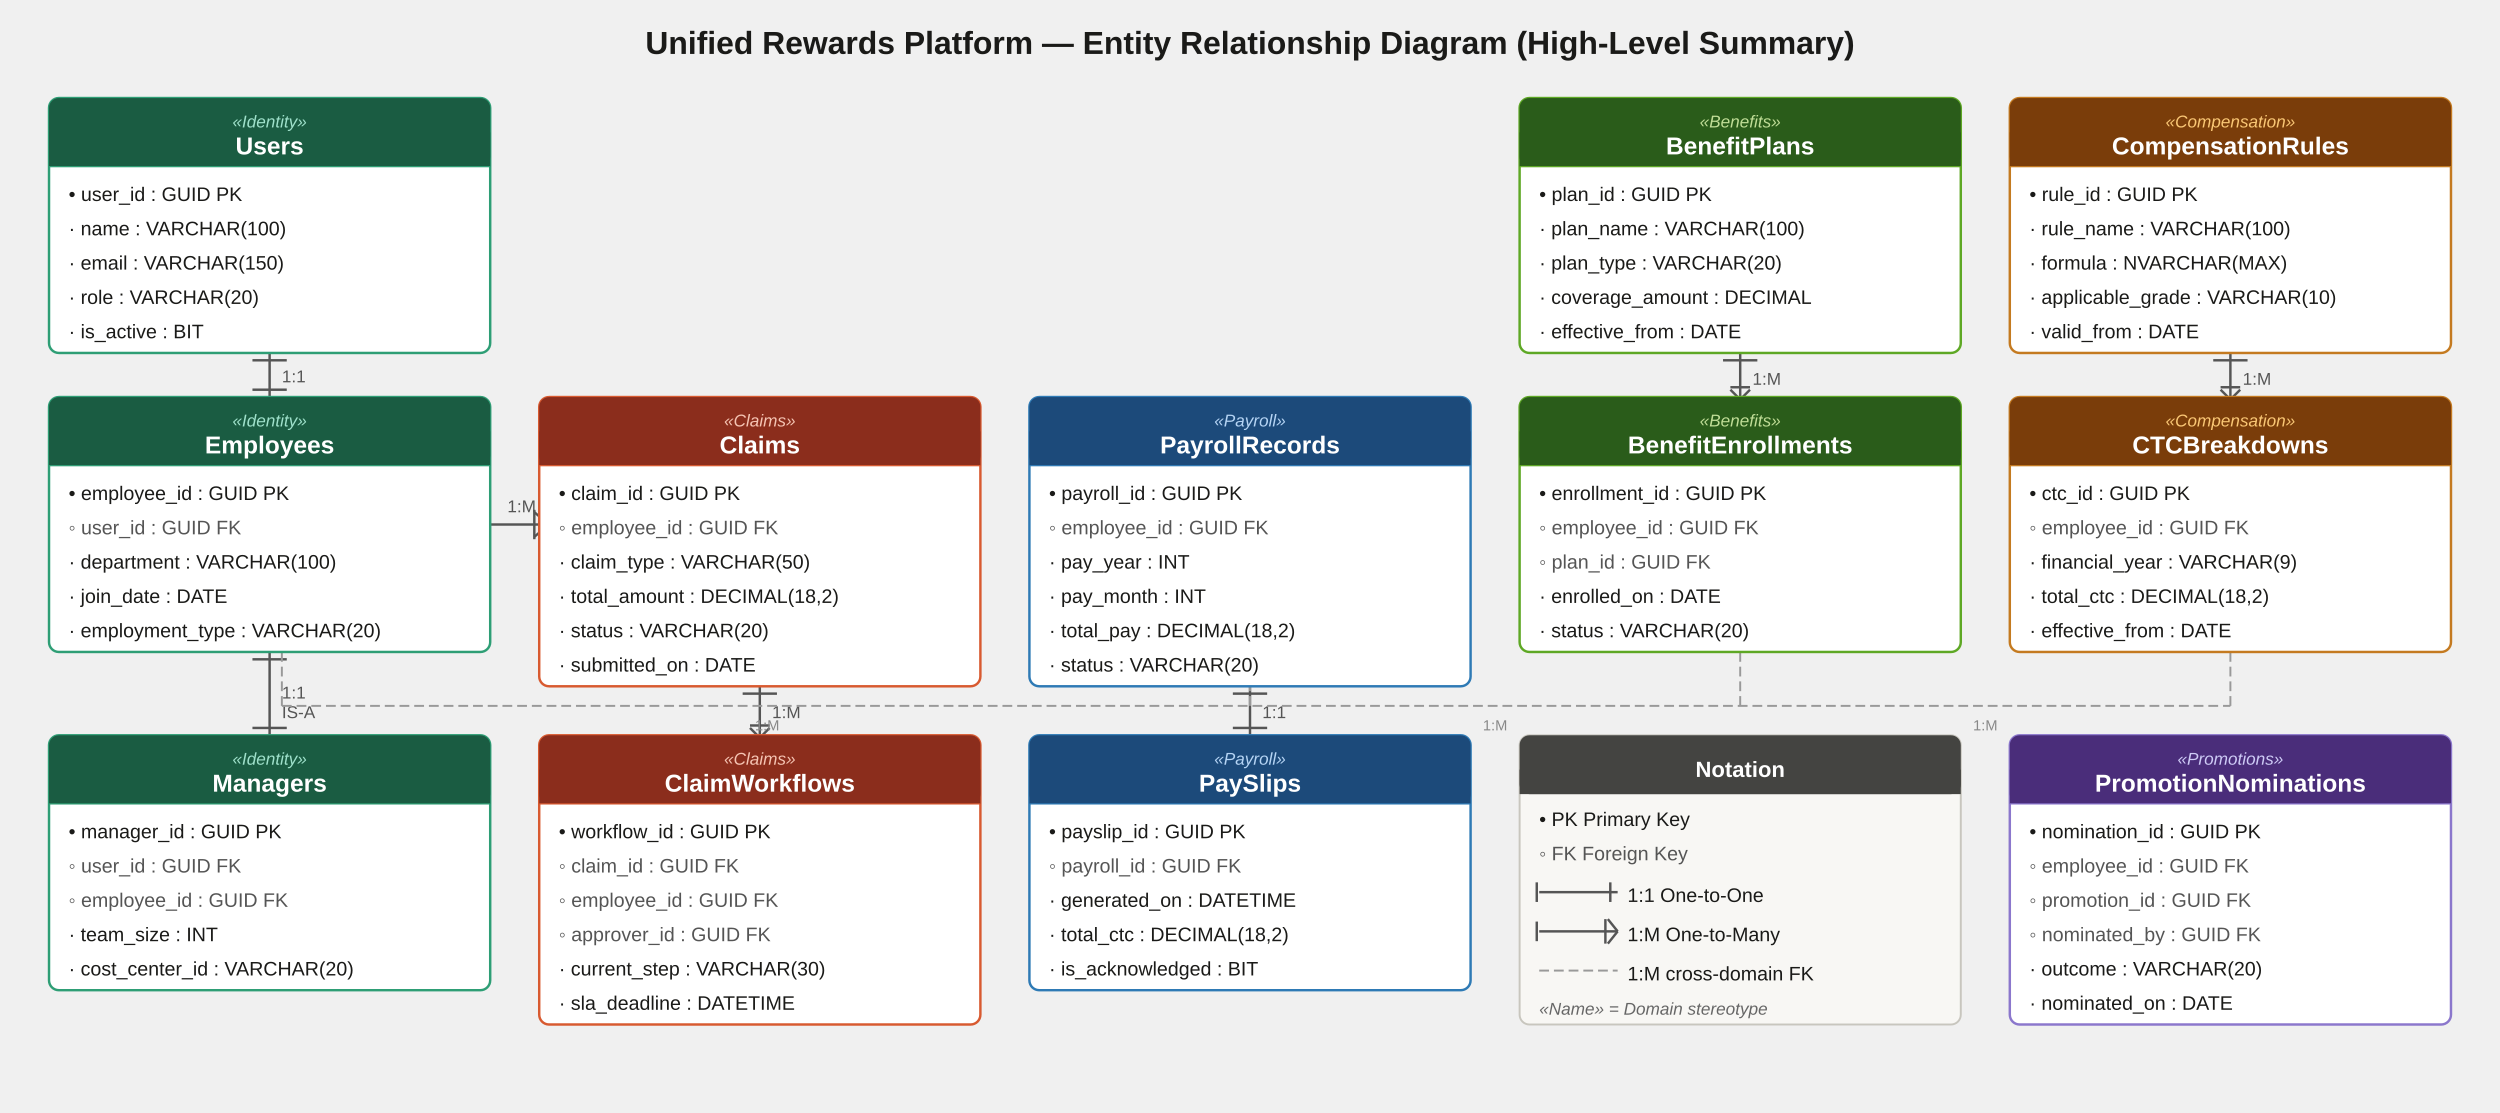
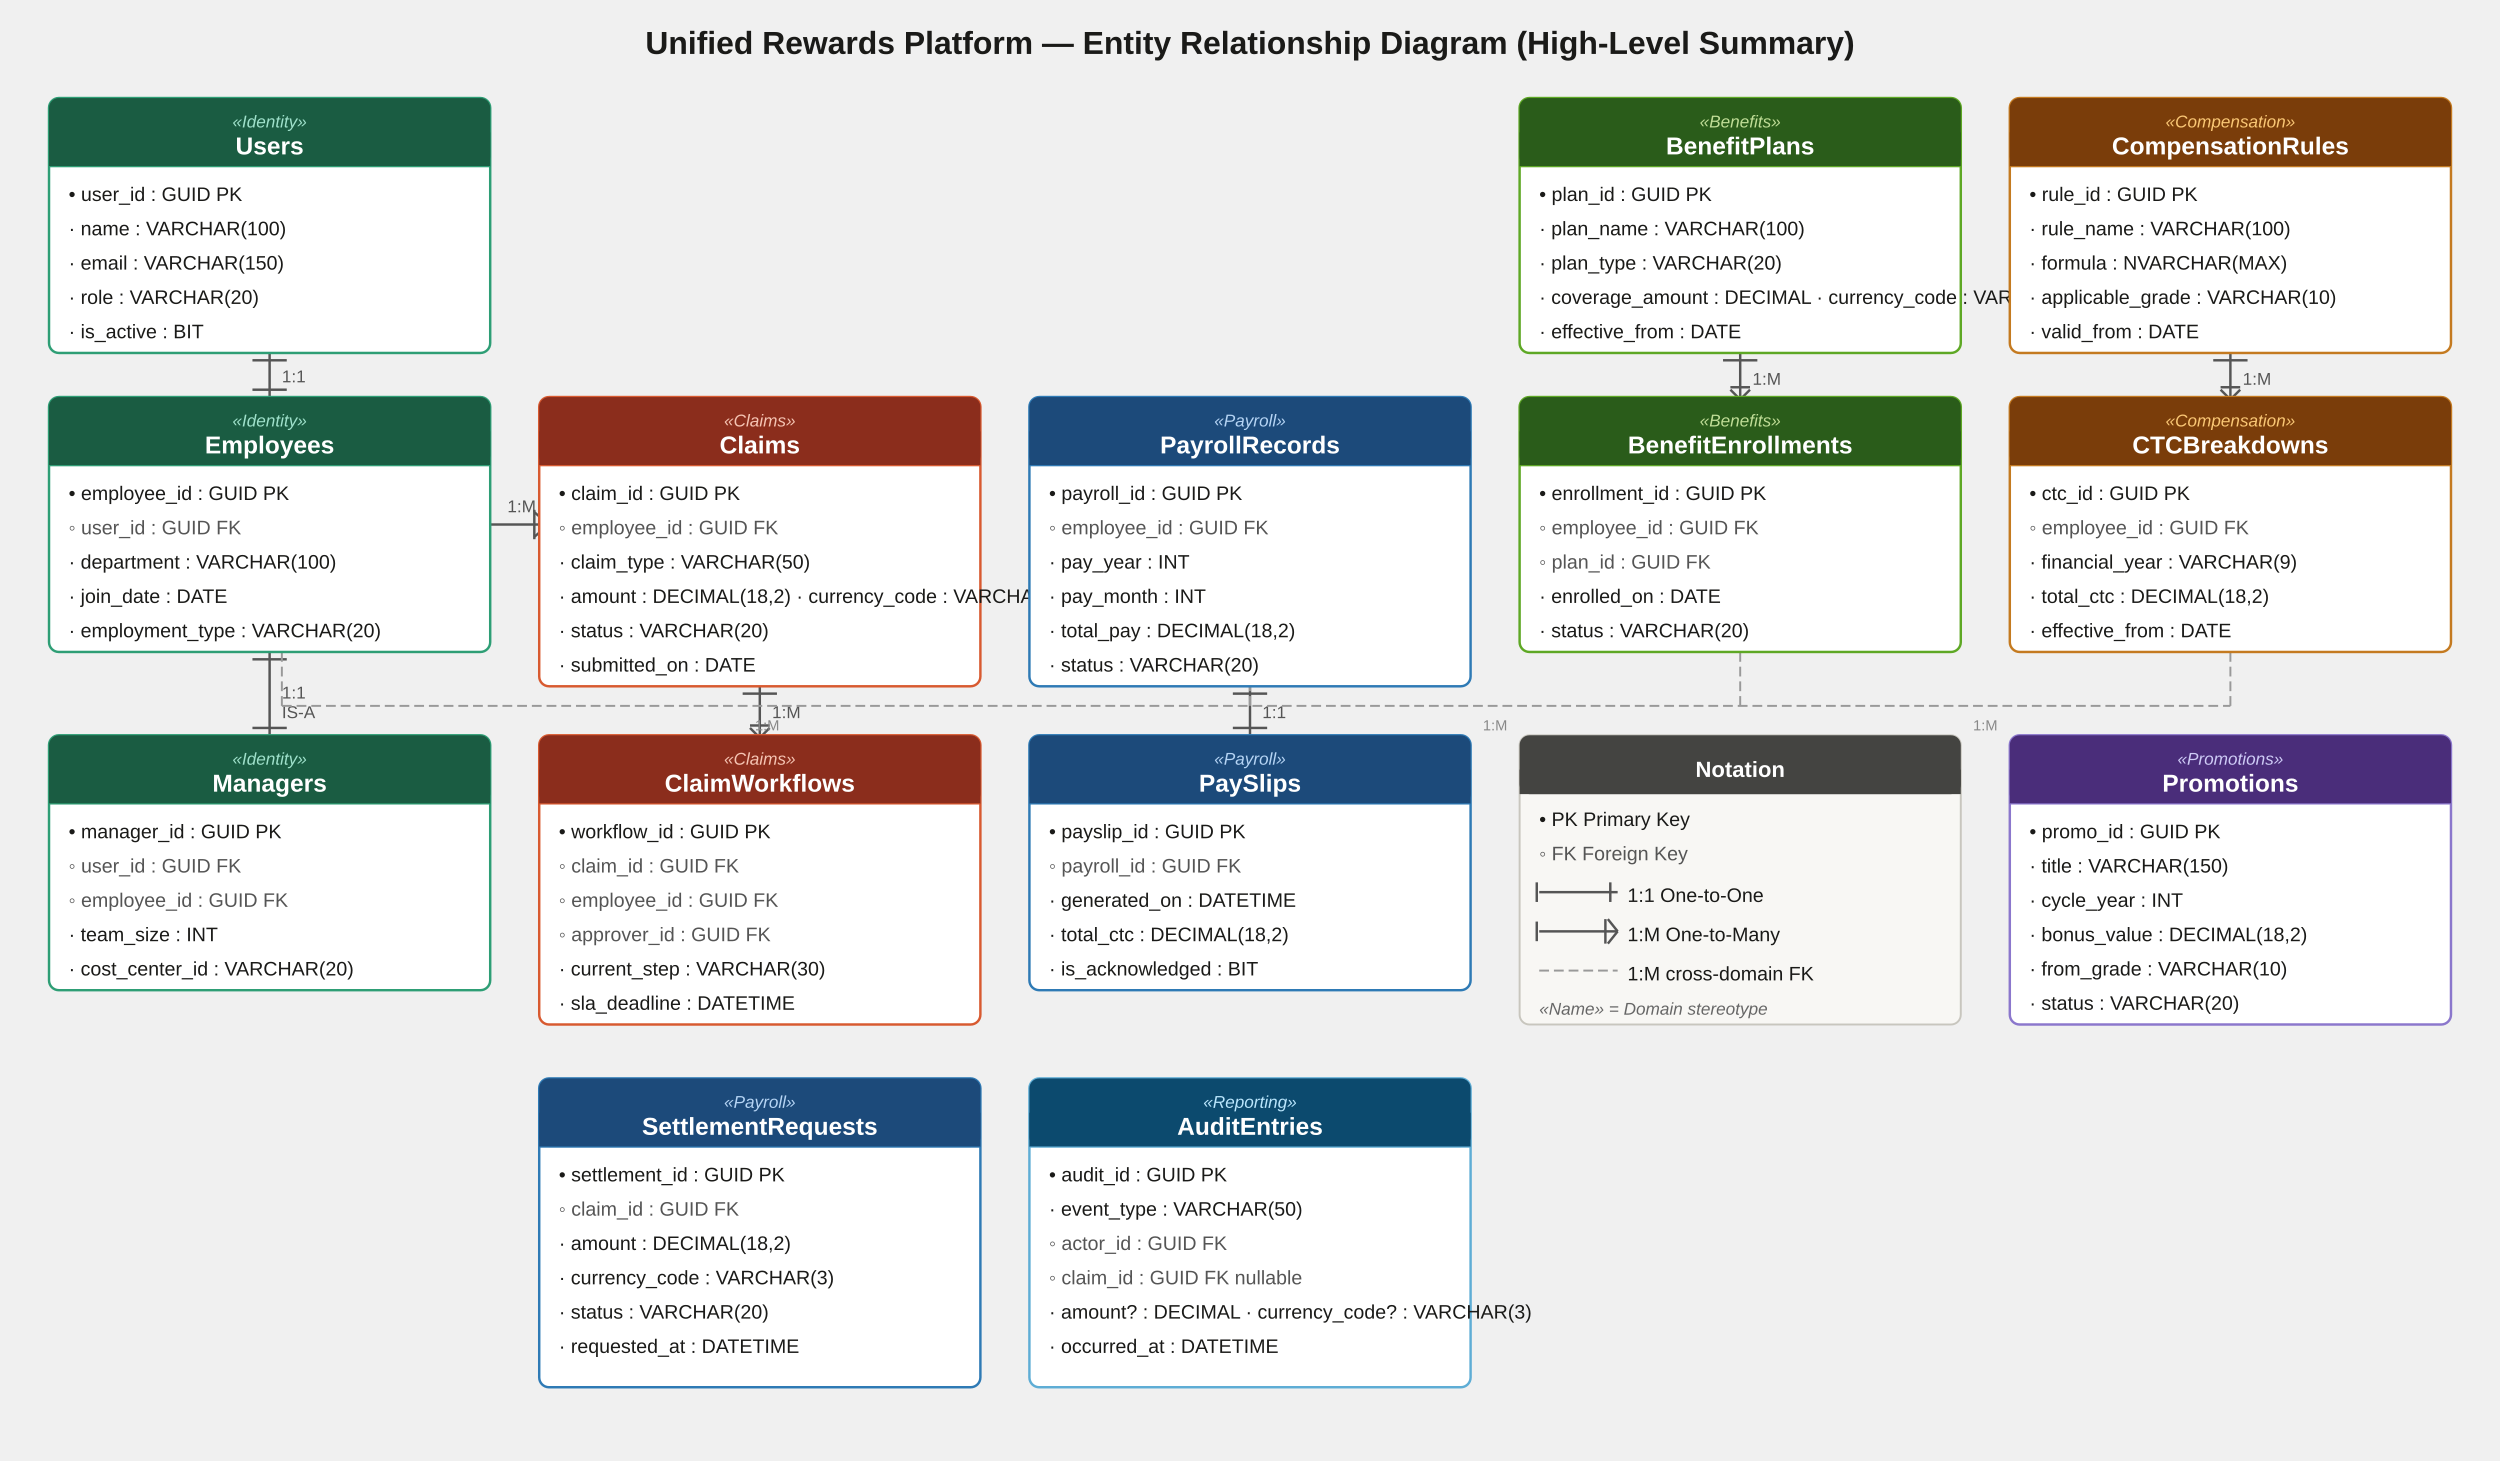
- <svg xmlns="http://www.w3.org/2000/svg" width="1020" height="454" viewBox="0 0 1020 454" font-family="'Segoe UI',Arial,sans-serif">
+ <svg xmlns="http://www.w3.org/2000/svg" width="1020" height="596" viewBox="0 0 1020 596" font-family="'Segoe UI',Arial,sans-serif">
  <text x="510" y="22" text-anchor="middle" font-size="13" font-weight="700" fill="#1a1a18">Unified Rewards Platform — Entity Relationship Diagram (High-Level Summary)</text>
  <line x1="110" y1="144" x2="110" y2="162" stroke="#555" stroke-width="1" />
  <line x1="103" y1="147" x2="117" y2="147" stroke="#555" stroke-width="1" />
  <line x1="103" y1="159" x2="117" y2="159" stroke="#555" stroke-width="1" />
  <text x="115" y="156" font-size="7" fill="#555">1:1</text>
  <line x1="110" y1="266" x2="110" y2="300" stroke="#555" stroke-width="1" />
  <line x1="103" y1="269" x2="117" y2="269" stroke="#555" stroke-width="1" />
  <line x1="103" y1="297" x2="117" y2="297" stroke="#555" stroke-width="1" />
  <text x="115" y="285" font-size="7" fill="#555">1:1</text>
  <text x="115" y="293" font-size="7" fill="#555">IS-A</text>
  <line x1="200" y1="214" x2="220" y2="214" stroke="#555" stroke-width="1" />
  <line x1="198" y1="208" x2="198" y2="220" stroke="#555" stroke-width="1" />
  <line x1="218" y1="209" x2="224" y2="214" stroke="#555" stroke-width="1" />
  <line x1="218" y1="219" x2="224" y2="214" stroke="#555" stroke-width="1" />
  <line x1="218" y1="208" x2="218" y2="220" stroke="#555" stroke-width="1" />
  <text x="207" y="209" font-size="7" fill="#555">1:M</text>
  <line x1="310" y1="280" x2="310" y2="300" stroke="#555" stroke-width="1" />
  <line x1="303" y1="283" x2="317" y2="283" stroke="#555" stroke-width="1" />
  <line x1="306" y1="297" x2="310" y2="301" stroke="#555" stroke-width="1" />
  <line x1="314" y1="297" x2="310" y2="301" stroke="#555" stroke-width="1" />
  <line x1="306" y1="296" x2="314" y2="296" stroke="#555" stroke-width="1" />
  <text x="315" y="293" font-size="7" fill="#555">1:M</text>
  <line x1="510" y1="280" x2="510" y2="300" stroke="#555" stroke-width="1" />
  <line x1="503" y1="283" x2="517" y2="283" stroke="#555" stroke-width="1" />
  <line x1="503" y1="297" x2="517" y2="297" stroke="#555" stroke-width="1" />
  <text x="515" y="293" font-size="7" fill="#555">1:1</text>
  <line x1="710" y1="144" x2="710" y2="162" stroke="#555" stroke-width="1" />
  <line x1="703" y1="147" x2="717" y2="147" stroke="#555" stroke-width="1" />
  <line x1="706" y1="159" x2="710" y2="163" stroke="#555" stroke-width="1" />
  <line x1="714" y1="159" x2="710" y2="163" stroke="#555" stroke-width="1" />
  <line x1="706" y1="158" x2="714" y2="158" stroke="#555" stroke-width="1" />
  <text x="715" y="157" font-size="7" fill="#555">1:M</text>
  <line x1="910" y1="144" x2="910" y2="162" stroke="#555" stroke-width="1" />
  <line x1="903" y1="147" x2="917" y2="147" stroke="#555" stroke-width="1" />
  <line x1="906" y1="159" x2="910" y2="163" stroke="#555" stroke-width="1" />
  <line x1="914" y1="159" x2="910" y2="163" stroke="#555" stroke-width="1" />
  <line x1="906" y1="158" x2="914" y2="158" stroke="#555" stroke-width="1" />
  <text x="915" y="157" font-size="7" fill="#555">1:M</text>
  <line x1="115" y1="266" x2="115" y2="288" stroke="#999" stroke-width="0.8" stroke-dasharray="4 2" />
  <line x1="115" y1="288" x2="910" y2="288" stroke="#999" stroke-width="0.8" stroke-dasharray="4 2" />
  <line x1="510" y1="288" x2="510" y2="280" stroke="#999" stroke-width="0.8" stroke-dasharray="4 2" />
  <line x1="710" y1="288" x2="710" y2="266" stroke="#999" stroke-width="0.8" stroke-dasharray="4 2" />
  <line x1="910" y1="288" x2="910" y2="266" stroke="#999" stroke-width="0.8" stroke-dasharray="4 2" />
  <text x="308" y="298" font-size="6" fill="#888">1:M</text>
  <text x="605" y="298" font-size="6" fill="#888">1:M</text>
  <text x="805" y="298" font-size="6" fill="#888">1:M</text>
  <rect x="20" y="40" width="180" height="104" rx="4" fill="white" stroke="#2E9E75" stroke-width="1" />
  <rect x="20" y="40" width="180" height="28" rx="4" fill="#1A5C42" />
  <rect x="20" y="54" width="180" height="14" fill="#1A5C42" />
  <text x="110" y="52" text-anchor="middle" font-size="7" font-style="italic" fill="#9FE1CB">«Identity»</text>
  <text x="110" y="63" text-anchor="middle" font-size="10" font-weight="700" fill="white">Users</text>
  <line x1="20" y1="68" x2="200" y2="68" stroke="#2E9E75" stroke-width="0.5" />
  <text x="28" y="82" font-size="8" fill="#1a1a18">• user_id : GUID  PK</text>
  <text x="28" y="96" font-size="8" fill="#1a1a18">· name : VARCHAR(100)</text>
  <text x="28" y="110" font-size="8" fill="#1a1a18">· email : VARCHAR(150)</text>
  <text x="28" y="124" font-size="8" fill="#1a1a18">· role : VARCHAR(20)</text>
  <text x="28" y="138" font-size="8" fill="#1a1a18">· is_active : BIT</text>
  <rect x="620" y="40" width="180" height="104" rx="4" fill="white" stroke="#5EA825" stroke-width="1" />
  <rect x="620" y="40" width="180" height="28" rx="4" fill="#2A5C1A" />
  <rect x="620" y="54" width="180" height="14" fill="#2A5C1A" />
  <text x="710" y="52" text-anchor="middle" font-size="7" font-style="italic" fill="#C0DD97">«Benefits»</text>
  <text x="710" y="63" text-anchor="middle" font-size="10" font-weight="700" fill="white">BenefitPlans</text>
  <line x1="620" y1="68" x2="800" y2="68" stroke="#5EA825" stroke-width="0.5" />
  <text x="628" y="82" font-size="8" fill="#1a1a18">• plan_id : GUID  PK</text>
  <text x="628" y="96" font-size="8" fill="#1a1a18">· plan_name : VARCHAR(100)</text>
  <text x="628" y="110" font-size="8" fill="#1a1a18">· plan_type : VARCHAR(20)</text>
-   <text x="628" y="124" font-size="8" fill="#1a1a18">· coverage_amount : DECIMAL</text>
+   <text x="628" y="124" font-size="8" fill="#1a1a18">· coverage_amount : DECIMAL  · currency_code : VARCHAR(3)</text>
  <text x="628" y="138" font-size="8" fill="#1a1a18">· effective_from : DATE</text>
  <rect x="820" y="40" width="180" height="104" rx="4" fill="white" stroke="#C47A20" stroke-width="1" />
  <rect x="820" y="40" width="180" height="28" rx="4" fill="#7A3D0A" />
  <rect x="820" y="54" width="180" height="14" fill="#7A3D0A" />
  <text x="910" y="52" text-anchor="middle" font-size="7" font-style="italic" fill="#FAC775">«Compensation»</text>
  <text x="910" y="63" text-anchor="middle" font-size="10" font-weight="700" fill="white">CompensationRules</text>
  <line x1="820" y1="68" x2="1000" y2="68" stroke="#C47A20" stroke-width="0.5" />
  <text x="828" y="82" font-size="8" fill="#1a1a18">• rule_id : GUID  PK</text>
  <text x="828" y="96" font-size="8" fill="#1a1a18">· rule_name : VARCHAR(100)</text>
  <text x="828" y="110" font-size="8" fill="#1a1a18">· formula : NVARCHAR(MAX)</text>
  <text x="828" y="124" font-size="8" fill="#1a1a18">· applicable_grade : VARCHAR(10)</text>
  <text x="828" y="138" font-size="8" fill="#1a1a18">· valid_from : DATE</text>
  <rect x="20" y="162" width="180" height="104" rx="4" fill="white" stroke="#2E9E75" stroke-width="1" />
  <rect x="20" y="162" width="180" height="28" rx="4" fill="#1A5C42" />
  <rect x="20" y="176" width="180" height="14" fill="#1A5C42" />
  <text x="110" y="174" text-anchor="middle" font-size="7" font-style="italic" fill="#9FE1CB">«Identity»</text>
  <text x="110" y="185" text-anchor="middle" font-size="10" font-weight="700" fill="white">Employees</text>
  <line x1="20" y1="190" x2="200" y2="190" stroke="#2E9E75" stroke-width="0.5" />
  <text x="28" y="204" font-size="8" fill="#1a1a18">• employee_id : GUID  PK</text>
  <text x="28" y="218" font-size="8" fill="#555555">◦ user_id : GUID  FK</text>
  <text x="28" y="232" font-size="8" fill="#1a1a18">· department : VARCHAR(100)</text>
  <text x="28" y="246" font-size="8" fill="#1a1a18">· join_date : DATE</text>
  <text x="28" y="260" font-size="8" fill="#1a1a18">· employment_type : VARCHAR(20)</text>
  <rect x="220" y="162" width="180" height="118" rx="4" fill="white" stroke="#D85A30" stroke-width="1" />
  <rect x="220" y="162" width="180" height="28" rx="4" fill="#8B2D1C" />
  <rect x="220" y="176" width="180" height="14" fill="#8B2D1C" />
  <text x="310" y="174" text-anchor="middle" font-size="7" font-style="italic" fill="#F5C4B3">«Claims»</text>
  <text x="310" y="185" text-anchor="middle" font-size="10" font-weight="700" fill="white">Claims</text>
  <line x1="220" y1="190" x2="400" y2="190" stroke="#D85A30" stroke-width="0.5" />
  <text x="228" y="204" font-size="8" fill="#1a1a18">• claim_id : GUID  PK</text>
  <text x="228" y="218" font-size="8" fill="#555555">◦ employee_id : GUID  FK</text>
  <text x="228" y="232" font-size="8" fill="#1a1a18">· claim_type : VARCHAR(50)</text>
-   <text x="228" y="246" font-size="8" fill="#1a1a18">· total_amount : DECIMAL(18,2)</text>
+   <text x="228" y="246" font-size="8" fill="#1a1a18">· amount : DECIMAL(18,2)  · currency_code : VARCHAR(3)</text>
  <text x="228" y="260" font-size="8" fill="#1a1a18">· status : VARCHAR(20)</text>
  <text x="228" y="274" font-size="8" fill="#1a1a18">· submitted_on : DATE</text>
  <rect x="420" y="162" width="180" height="118" rx="4" fill="white" stroke="#2E7AB5" stroke-width="1" />
  <rect x="420" y="162" width="180" height="28" rx="4" fill="#1C4A7A" />
  <rect x="420" y="176" width="180" height="14" fill="#1C4A7A" />
  <text x="510" y="174" text-anchor="middle" font-size="7" font-style="italic" fill="#B5D4F4">«Payroll»</text>
  <text x="510" y="185" text-anchor="middle" font-size="10" font-weight="700" fill="white">PayrollRecords</text>
  <line x1="420" y1="190" x2="600" y2="190" stroke="#2E7AB5" stroke-width="0.5" />
  <text x="428" y="204" font-size="8" fill="#1a1a18">• payroll_id : GUID  PK</text>
  <text x="428" y="218" font-size="8" fill="#555555">◦ employee_id : GUID  FK</text>
  <text x="428" y="232" font-size="8" fill="#1a1a18">· pay_year : INT</text>
  <text x="428" y="246" font-size="8" fill="#1a1a18">· pay_month : INT</text>
  <text x="428" y="260" font-size="8" fill="#1a1a18">· total_pay : DECIMAL(18,2)</text>
  <text x="428" y="274" font-size="8" fill="#1a1a18">· status : VARCHAR(20)</text>
  <rect x="620" y="162" width="180" height="104" rx="4" fill="white" stroke="#5EA825" stroke-width="1" />
  <rect x="620" y="162" width="180" height="28" rx="4" fill="#2A5C1A" />
  <rect x="620" y="176" width="180" height="14" fill="#2A5C1A" />
  <text x="710" y="174" text-anchor="middle" font-size="7" font-style="italic" fill="#C0DD97">«Benefits»</text>
  <text x="710" y="185" text-anchor="middle" font-size="10" font-weight="700" fill="white">BenefitEnrollments</text>
  <line x1="620" y1="190" x2="800" y2="190" stroke="#5EA825" stroke-width="0.5" />
  <text x="628" y="204" font-size="8" fill="#1a1a18">• enrollment_id : GUID  PK</text>
  <text x="628" y="218" font-size="8" fill="#555555">◦ employee_id : GUID  FK</text>
  <text x="628" y="232" font-size="8" fill="#555555">◦ plan_id : GUID  FK</text>
  <text x="628" y="246" font-size="8" fill="#1a1a18">· enrolled_on : DATE</text>
  <text x="628" y="260" font-size="8" fill="#1a1a18">· status : VARCHAR(20)</text>
  <rect x="820" y="162" width="180" height="104" rx="4" fill="white" stroke="#C47A20" stroke-width="1" />
  <rect x="820" y="162" width="180" height="28" rx="4" fill="#7A3D0A" />
  <rect x="820" y="176" width="180" height="14" fill="#7A3D0A" />
  <text x="910" y="174" text-anchor="middle" font-size="7" font-style="italic" fill="#FAC775">«Compensation»</text>
  <text x="910" y="185" text-anchor="middle" font-size="10" font-weight="700" fill="white">CTCBreakdowns</text>
  <line x1="820" y1="190" x2="1000" y2="190" stroke="#C47A20" stroke-width="0.5" />
  <text x="828" y="204" font-size="8" fill="#1a1a18">• ctc_id : GUID  PK</text>
  <text x="828" y="218" font-size="8" fill="#555555">◦ employee_id : GUID  FK</text>
  <text x="828" y="232" font-size="8" fill="#1a1a18">· financial_year : VARCHAR(9)</text>
  <text x="828" y="246" font-size="8" fill="#1a1a18">· total_ctc : DECIMAL(18,2)</text>
  <text x="828" y="260" font-size="8" fill="#1a1a18">· effective_from : DATE</text>
  <rect x="20" y="300" width="180" height="104" rx="4" fill="white" stroke="#2E9E75" stroke-width="1" />
  <rect x="20" y="300" width="180" height="28" rx="4" fill="#1A5C42" />
  <rect x="20" y="314" width="180" height="14" fill="#1A5C42" />
  <text x="110" y="312" text-anchor="middle" font-size="7" font-style="italic" fill="#9FE1CB">«Identity»</text>
  <text x="110" y="323" text-anchor="middle" font-size="10" font-weight="700" fill="white">Managers</text>
  <line x1="20" y1="328" x2="200" y2="328" stroke="#2E9E75" stroke-width="0.5" />
  <text x="28" y="342" font-size="8" fill="#1a1a18">• manager_id : GUID  PK</text>
  <text x="28" y="356" font-size="8" fill="#555555">◦ user_id : GUID  FK</text>
  <text x="28" y="370" font-size="8" fill="#555555">◦ employee_id : GUID  FK</text>
  <text x="28" y="384" font-size="8" fill="#1a1a18">· team_size : INT</text>
  <text x="28" y="398" font-size="8" fill="#1a1a18">· cost_center_id : VARCHAR(20)</text>
  <rect x="220" y="300" width="180" height="118" rx="4" fill="white" stroke="#D85A30" stroke-width="1" />
  <rect x="220" y="300" width="180" height="28" rx="4" fill="#8B2D1C" />
  <rect x="220" y="314" width="180" height="14" fill="#8B2D1C" />
  <text x="310" y="312" text-anchor="middle" font-size="7" font-style="italic" fill="#F5C4B3">«Claims»</text>
  <text x="310" y="323" text-anchor="middle" font-size="10" font-weight="700" fill="white">ClaimWorkflows</text>
  <line x1="220" y1="328" x2="400" y2="328" stroke="#D85A30" stroke-width="0.5" />
  <text x="228" y="342" font-size="8" fill="#1a1a18">• workflow_id : GUID  PK</text>
  <text x="228" y="356" font-size="8" fill="#555555">◦ claim_id : GUID  FK</text>
  <text x="228" y="370" font-size="8" fill="#555555">◦ employee_id : GUID  FK</text>
  <text x="228" y="384" font-size="8" fill="#555555">◦ approver_id : GUID  FK</text>
  <text x="228" y="398" font-size="8" fill="#1a1a18">· current_step : VARCHAR(30)</text>
  <text x="228" y="412" font-size="8" fill="#1a1a18">· sla_deadline : DATETIME</text>
  <rect x="420" y="300" width="180" height="104" rx="4" fill="white" stroke="#2E7AB5" stroke-width="1" />
  <rect x="420" y="300" width="180" height="28" rx="4" fill="#1C4A7A" />
  <rect x="420" y="314" width="180" height="14" fill="#1C4A7A" />
  <text x="510" y="312" text-anchor="middle" font-size="7" font-style="italic" fill="#B5D4F4">«Payroll»</text>
  <text x="510" y="323" text-anchor="middle" font-size="10" font-weight="700" fill="white">PaySlips</text>
  <line x1="420" y1="328" x2="600" y2="328" stroke="#2E7AB5" stroke-width="0.5" />
  <text x="428" y="342" font-size="8" fill="#1a1a18">• payslip_id : GUID  PK</text>
  <text x="428" y="356" font-size="8" fill="#555555">◦ payroll_id : GUID  FK</text>
  <text x="428" y="370" font-size="8" fill="#1a1a18">· generated_on : DATETIME</text>
  <text x="428" y="384" font-size="8" fill="#1a1a18">· total_ctc : DECIMAL(18,2)</text>
  <text x="428" y="398" font-size="8" fill="#1a1a18">· is_acknowledged : BIT</text>
  <rect x="620" y="300" width="180" height="118" rx="4" fill="#F8F7F4" stroke="#C8C6BE" stroke-width="0.8" />
  <rect x="620" y="300" width="180" height="24" rx="4" fill="#444441" />
  <rect x="620" y="314" width="180" height="10" fill="#444441" />
  <text x="710" y="317" text-anchor="middle" font-size="9" font-weight="700" fill="white">Notation</text>
  <text x="628" y="337" font-size="8" fill="#1a1a18">• PK   Primary Key</text>
  <text x="628" y="351" font-size="8" fill="#555">◦ FK   Foreign Key</text>
  <line x1="628" y1="364" x2="660" y2="364" stroke="#555" stroke-width="1" />
  <line x1="627" y1="360" x2="627" y2="368" stroke="#555" stroke-width="1" />
  <line x1="657" y1="360" x2="657" y2="368" stroke="#555" stroke-width="1" />
  <text x="664" y="368" font-size="8" fill="#1a1a18">1:1 One-to-One</text>
  <line x1="628" y1="380" x2="660" y2="380" stroke="#555" stroke-width="1" />
  <line x1="627" y1="376" x2="627" y2="384" stroke="#555" stroke-width="1" />
  <line x1="656" y1="375" x2="660" y2="380" stroke="#555" stroke-width="1" />
  <line x1="656" y1="385" x2="660" y2="380" stroke="#555" stroke-width="1" />
  <line x1="655" y1="375" x2="655" y2="385" stroke="#555" stroke-width="1" />
  <text x="664" y="384" font-size="8" fill="#1a1a18">1:M One-to-Many</text>
  <line x1="628" y1="396" x2="660" y2="396" stroke="#999" stroke-width="0.8" stroke-dasharray="4 2" />
  <text x="664" y="400" font-size="8" fill="#1a1a18">1:M cross-domain FK</text>
  <text x="628" y="414" font-size="7" font-style="italic" fill="#666">«Name» = Domain stereotype</text>
  <rect x="820" y="300" width="180" height="118" rx="4" fill="white" stroke="#8B77CC" stroke-width="1" />
  <rect x="820" y="300" width="180" height="28" rx="4" fill="#4A2D7A" />
  <rect x="820" y="314" width="180" height="14" fill="#4A2D7A" />
  <text x="910" y="312" text-anchor="middle" font-size="7" font-style="italic" fill="#CECBF6">«Promotions»</text>
-   <text x="910" y="323" text-anchor="middle" font-size="10" font-weight="700" fill="white">PromotionNominations</text>
+   <text x="910" y="323" text-anchor="middle" font-size="10" font-weight="700" fill="white">Promotions</text>
  <line x1="820" y1="328" x2="1000" y2="328" stroke="#8B77CC" stroke-width="0.5" />
-   <text x="828" y="342" font-size="8" fill="#1a1a18">• nomination_id : GUID  PK</text>
-   <text x="828" y="356" font-size="8" fill="#555555">◦ employee_id : GUID  FK</text>
-   <text x="828" y="370" font-size="8" fill="#555555">◦ promotion_id : GUID  FK</text>
-   <text x="828" y="384" font-size="8" fill="#555555">◦ nominated_by : GUID  FK</text>
-   <text x="828" y="398" font-size="8" fill="#1a1a18">· outcome : VARCHAR(20)</text>
-   <text x="828" y="412" font-size="8" fill="#1a1a18">· nominated_on : DATE</text>
+   <text x="828" y="342" font-size="8" fill="#1a1a18">• promo_id : GUID  PK</text>
+   <text x="828" y="356" font-size="8" fill="#1a1a18">· title : VARCHAR(150)</text>
+   <text x="828" y="370" font-size="8" fill="#1a1a18">· cycle_year : INT</text>
+   <text x="828" y="384" font-size="8" fill="#1a1a18">· bonus_value : DECIMAL(18,2)</text>
+   <text x="828" y="398" font-size="8" fill="#1a1a18">· from_grade : VARCHAR(10)</text>
+   <text x="828" y="412" font-size="8" fill="#1a1a18">· status : VARCHAR(20)</text>
+   <rect x="220" y="440" width="180" height="126" rx="4" fill="white" stroke="#2E7AB5" stroke-width="1" />
+   <rect x="220" y="440" width="180" height="28" rx="4" fill="#1C4A7A" />
+   <rect x="220" y="454" width="180" height="14" fill="#1C4A7A" />
+   <text x="310" y="452" text-anchor="middle" font-size="7" font-style="italic" fill="#B5D4F4">«Payroll»</text>
+   <text x="310" y="463" text-anchor="middle" font-size="10" font-weight="700" fill="white">SettlementRequests</text>
+   <line x1="220" y1="468" x2="400" y2="468" stroke="#2E7AB5" stroke-width="0.5" />
+   <text x="228" y="482" font-size="8" fill="#1a1a18">• settlement_id : GUID  PK</text>
+   <text x="228" y="496" font-size="8" fill="#555555">◦ claim_id : GUID  FK</text>
+   <text x="228" y="510" font-size="8" fill="#1a1a18">· amount : DECIMAL(18,2)</text>
+   <text x="228" y="524" font-size="8" fill="#1a1a18">· currency_code : VARCHAR(3)</text>
+   <text x="228" y="538" font-size="8" fill="#1a1a18">· status : VARCHAR(20)</text>
+   <text x="228" y="552" font-size="8" fill="#1a1a18">· requested_at : DATETIME</text>
+   <rect x="420" y="440" width="180" height="126" rx="4" fill="white" stroke="#5EADD5" stroke-width="1" />
+   <rect x="420" y="440" width="180" height="28" rx="4" fill="#0C4A6E" />
+   <rect x="420" y="454" width="180" height="14" fill="#0C4A6E" />
+   <text x="510" y="452" text-anchor="middle" font-size="7" font-style="italic" fill="#BAE6FD">«Reporting»</text>
+   <text x="510" y="463" text-anchor="middle" font-size="10" font-weight="700" fill="white">AuditEntries</text>
+   <line x1="420" y1="468" x2="600" y2="468" stroke="#5EADD5" stroke-width="0.5" />
+   <text x="428" y="482" font-size="8" fill="#1a1a18">• audit_id : GUID  PK</text>
+   <text x="428" y="496" font-size="8" fill="#1a1a18">· event_type : VARCHAR(50)</text>
+   <text x="428" y="510" font-size="8" fill="#555555">◦ actor_id : GUID  FK</text>
+   <text x="428" y="524" font-size="8" fill="#555555">◦ claim_id : GUID  FK  nullable</text>
+   <text x="428" y="538" font-size="8" fill="#1a1a18">· amount? : DECIMAL  · currency_code? : VARCHAR(3)</text>
+   <text x="428" y="552" font-size="8" fill="#1a1a18">· occurred_at : DATETIME</text>
</svg>
